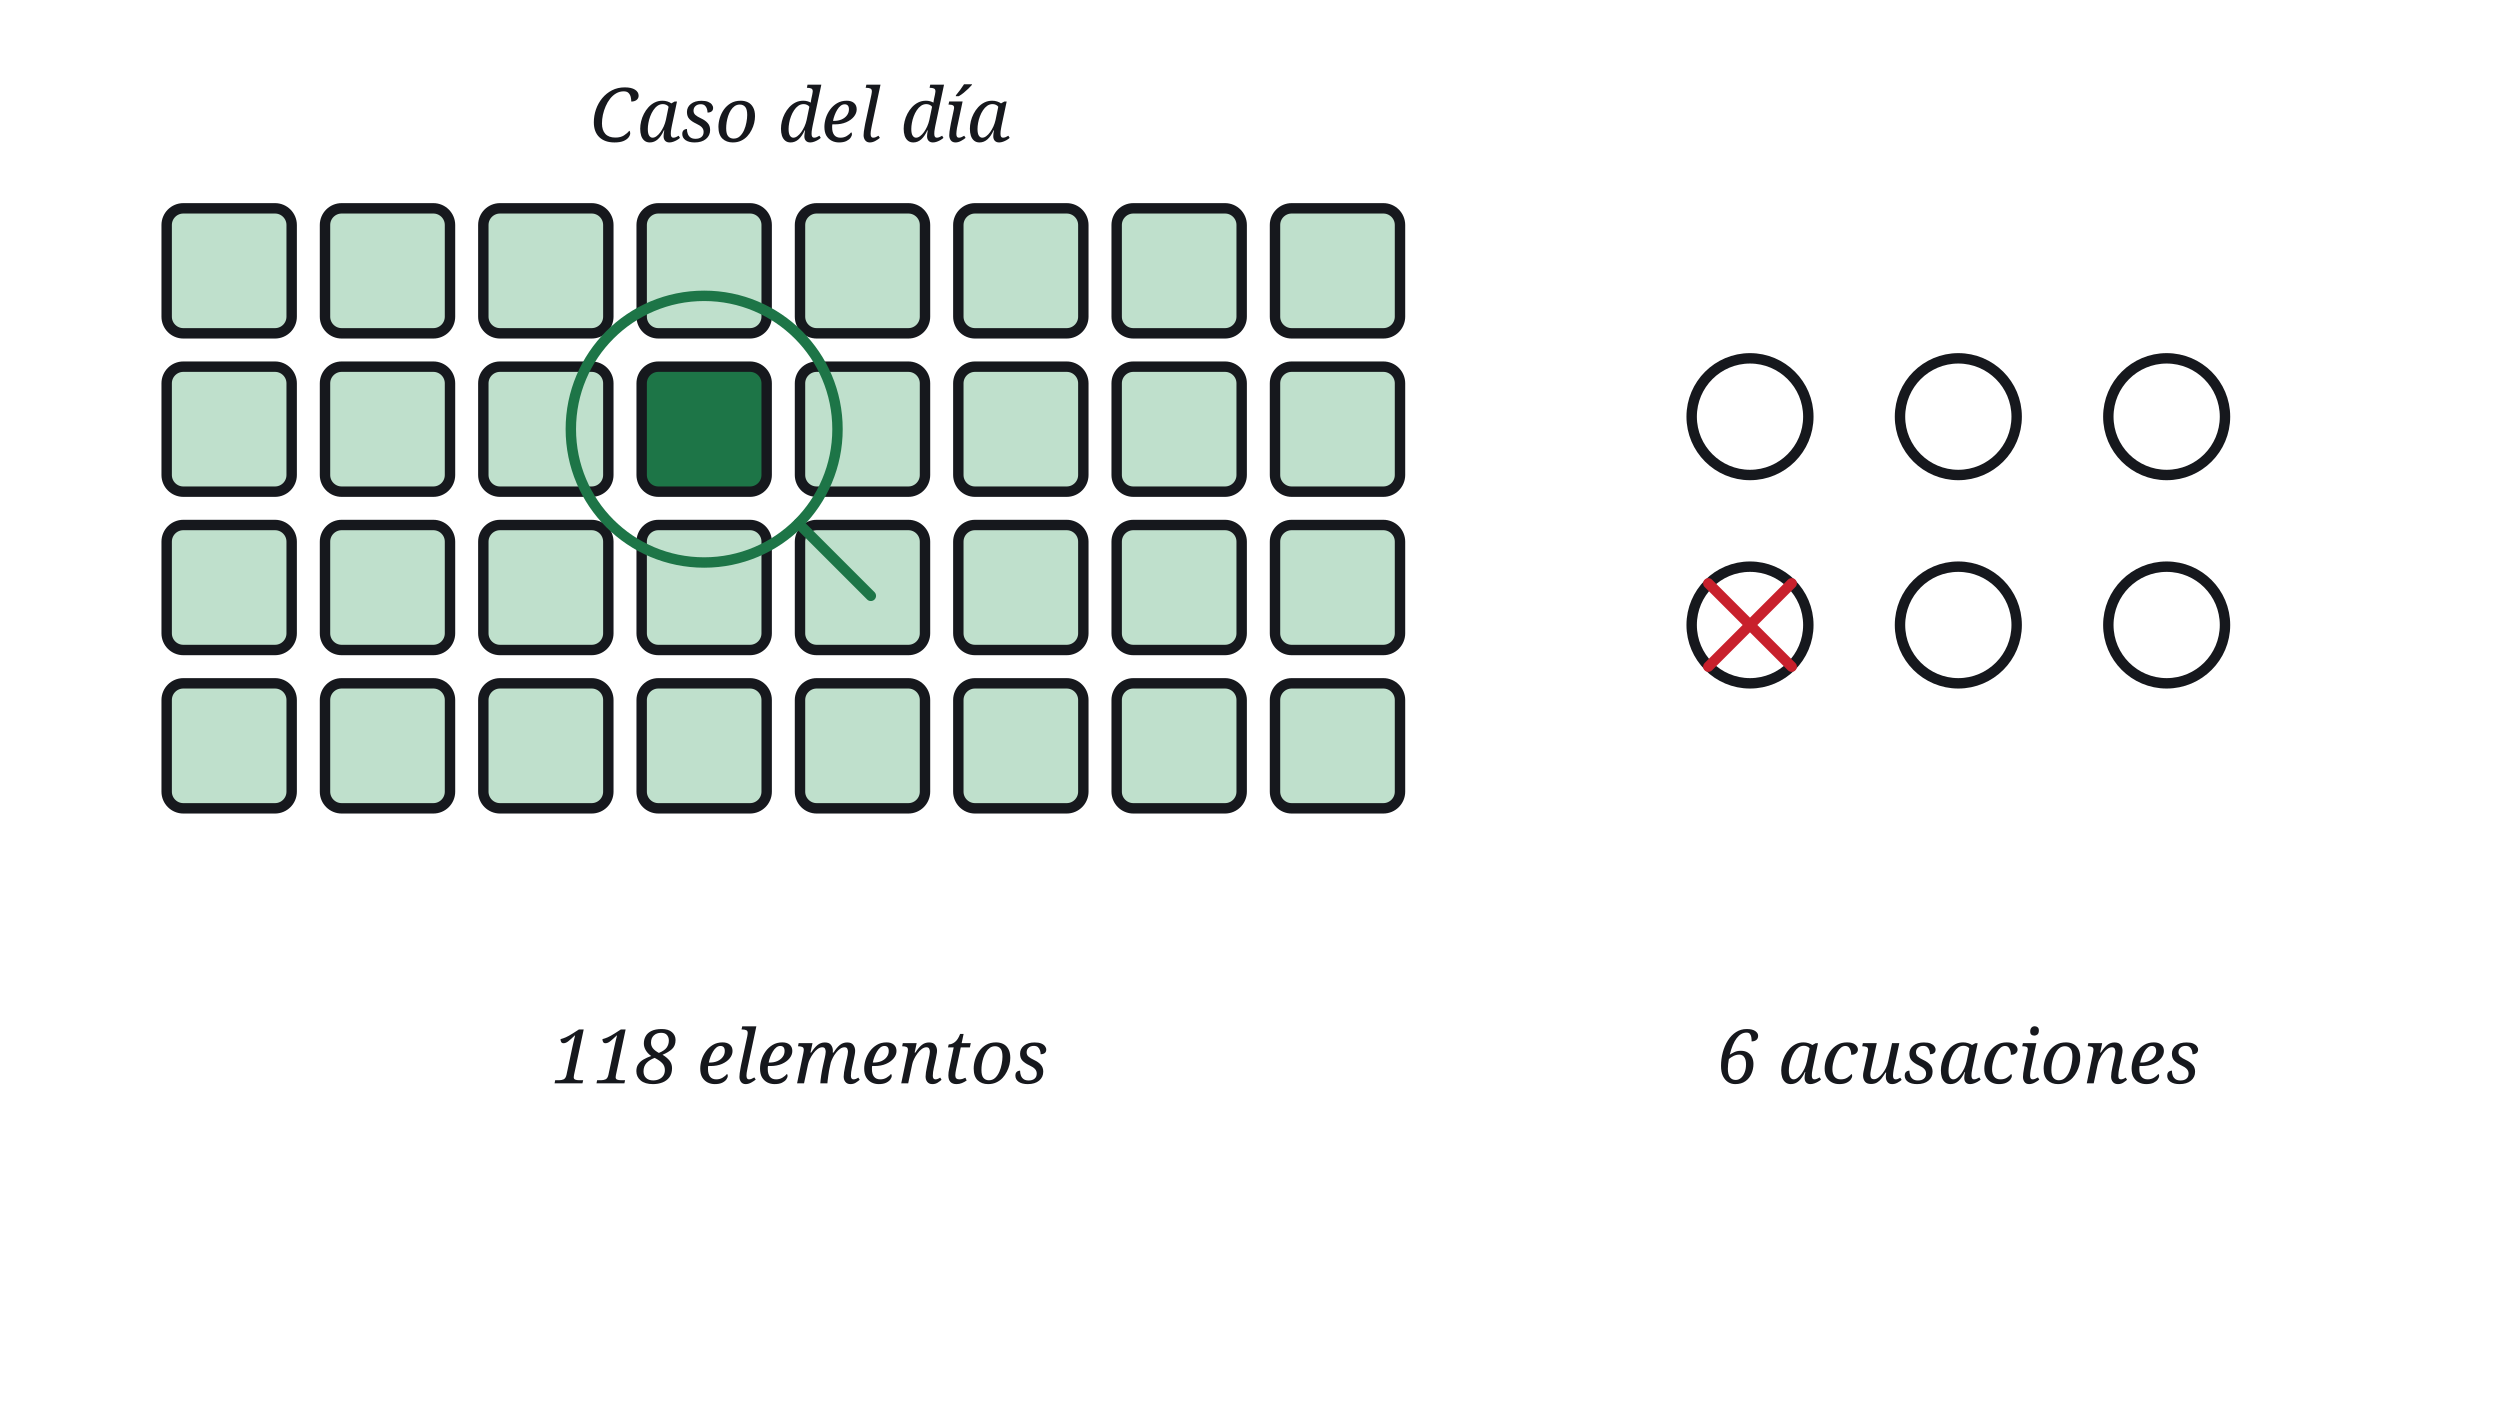
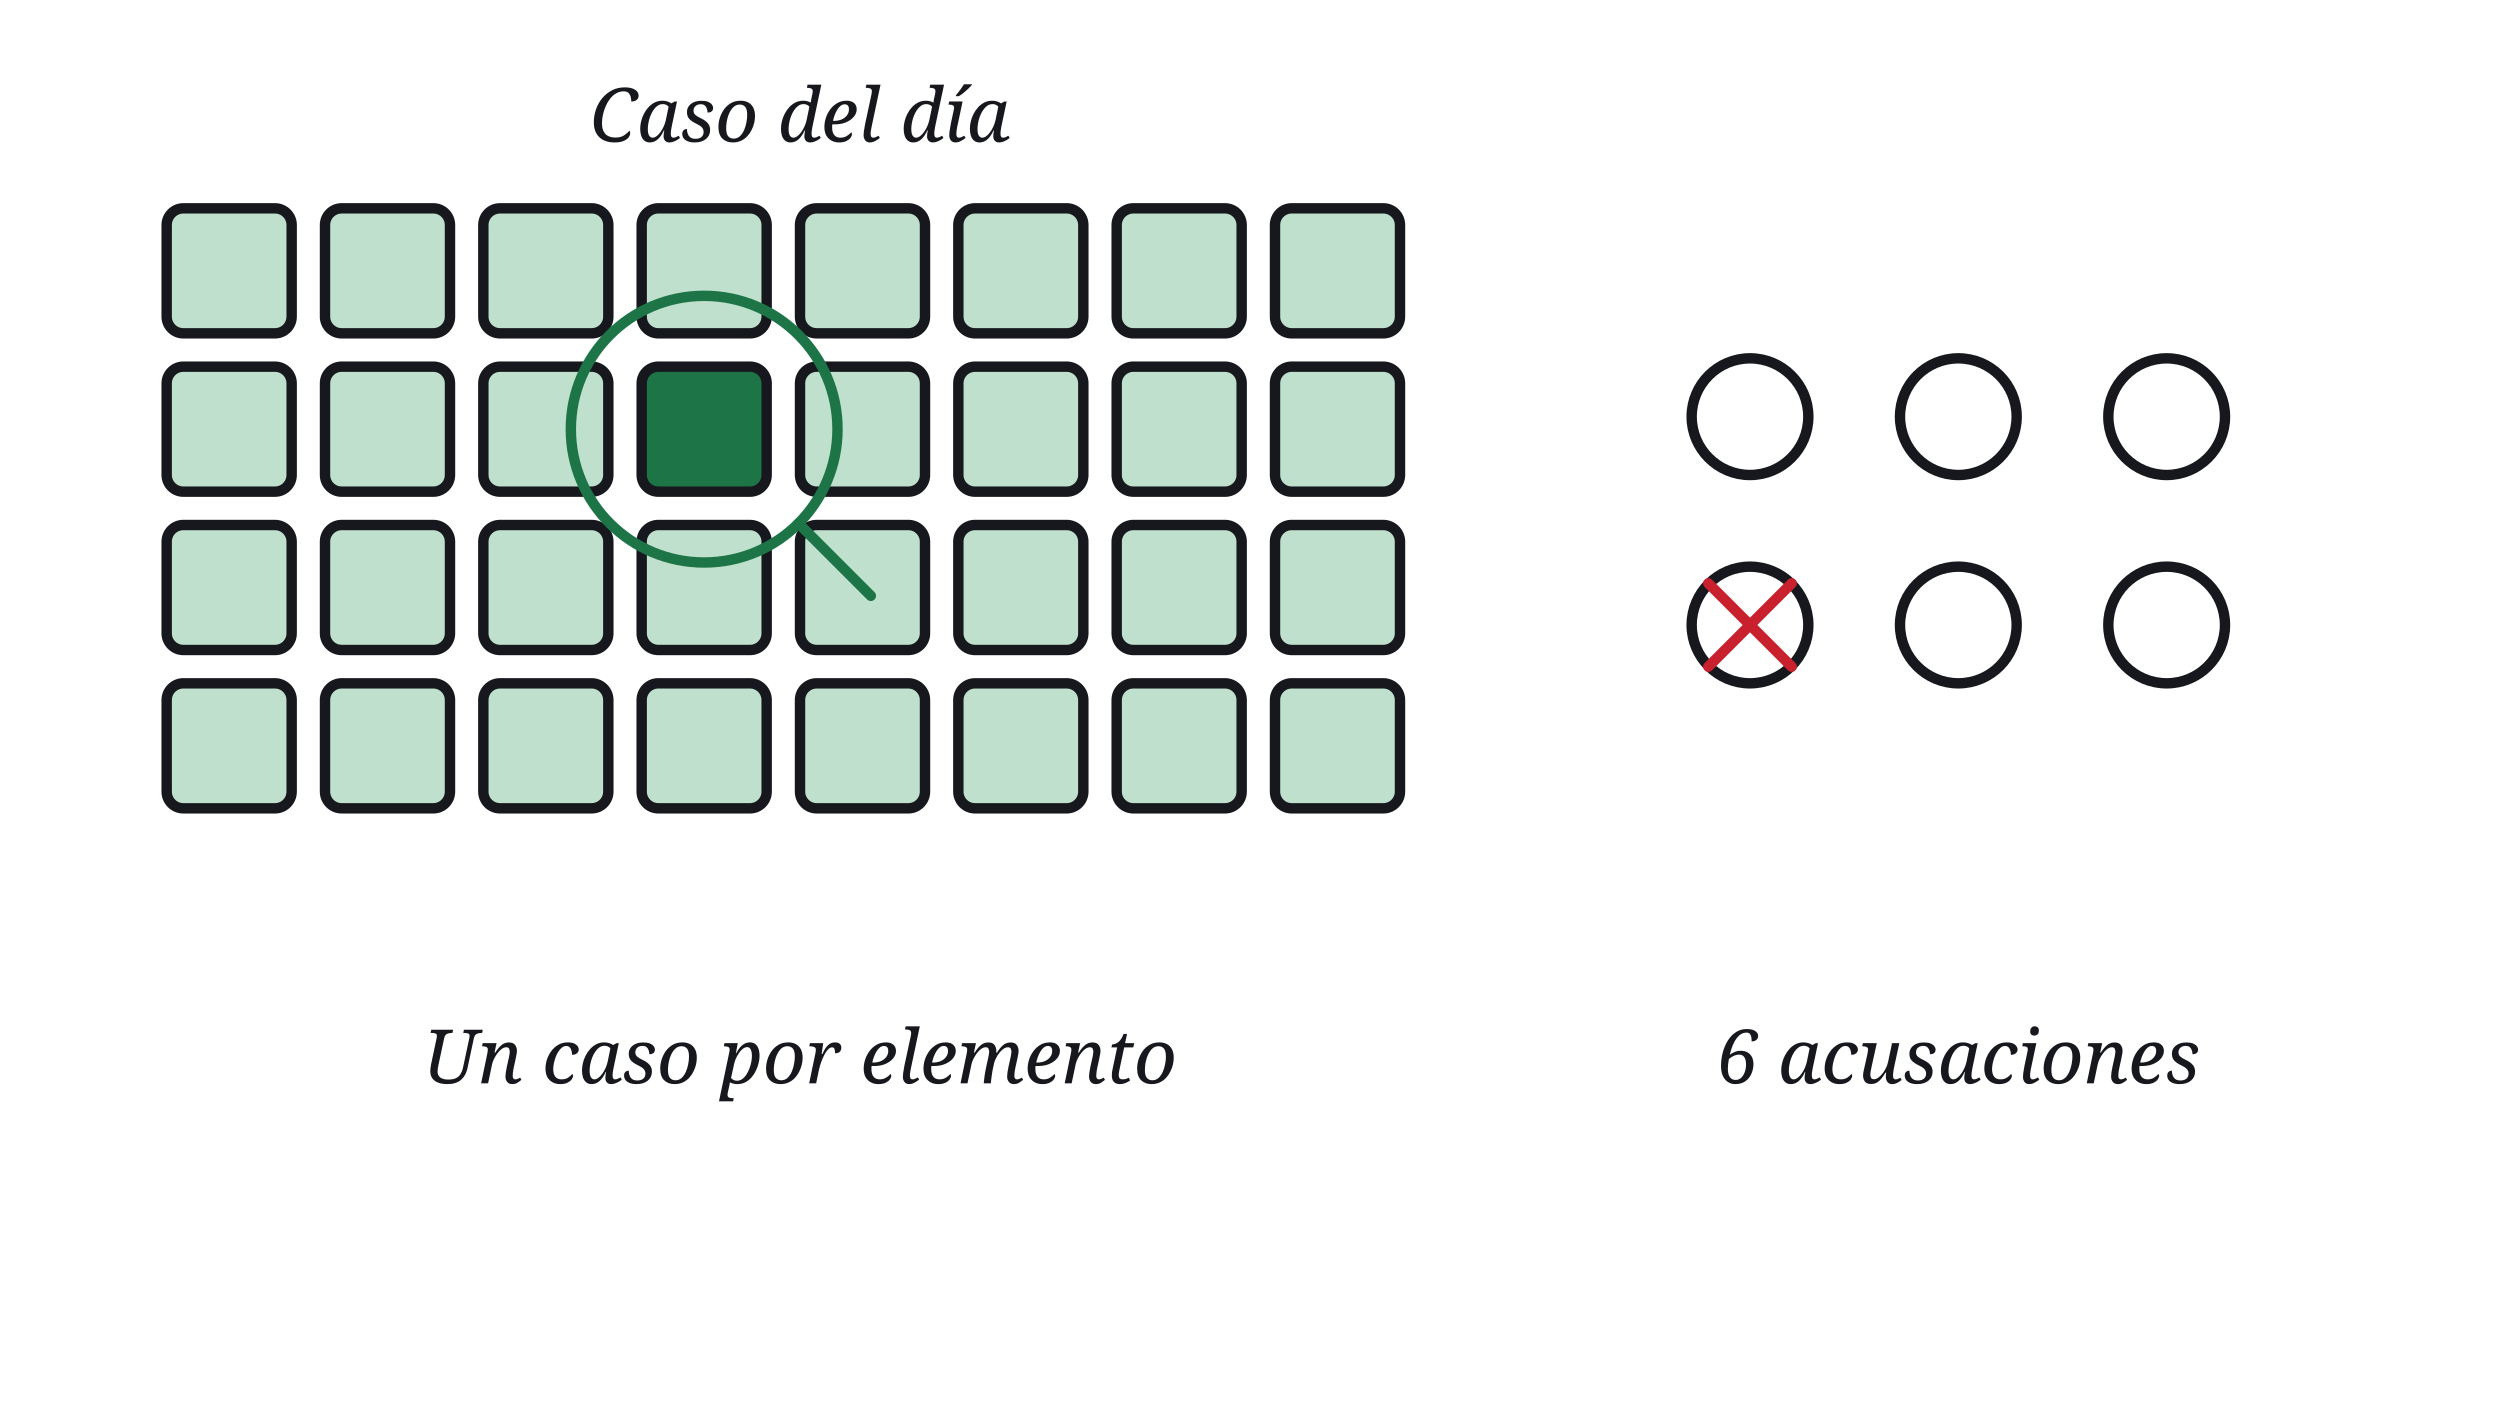
<svg xmlns="http://www.w3.org/2000/svg" class="ilu-d" viewBox="0 0 600 340">
  <style>svg.ilu-d{background:var(--sec-tinte,#e2f1e8)}.ilu-d .t{stroke: var(--ilu-tinta,#16181d); fill: none; stroke-width: 2.5; stroke-linecap: round; stroke-linejoin: round;}.ilu-d .a{stroke: var(--ilu-azul,#1d7547); fill: none; stroke-width: 2.5; stroke-linecap: round; stroke-linejoin: round;}.ilu-d .r{stroke: var(--ilu-rojo,#c8202c); fill: none; stroke-width: 2.5; stroke-linecap: round; stroke-linejoin: round;}.ilu-d .fa{fill: var(--ilu-relleno,#bfe0cc); stroke: none;}.ilu-d .ft{fill: var(--ilu-tinta,#16181d); stroke: none;}.ilu-d .fz{fill: var(--ilu-azul,#1d7547); stroke: none;}.ilu-d .lbl{fill: var(--ilu-tinta,#16181d); font-family: 'Newsreader', Georgia, serif; font-style: italic; font-size: 18px;}.ilu-d .num{fill: var(--ilu-tinta,#16181d); font-family: 'Newsreader', Georgia, serif; font-size: 34px; font-weight: 600;}.ilu-d .num-tres{font-size: 38px; font-weight: 700;}.ilu-d .nom-chatgpt{fill: var(--c-herramientas,#1c3faa);}.ilu-d .nom-vce{fill: var(--c-comunidad,#1d7547);}.ilu-d .nom-edumedia{fill: var(--c-multimedia,#a8206f);}.ilu-d .total{fill: var(--ilu-tinta,#16181d); font-family: 'Newsreader', Georgia, serif; font-size: 60px; font-weight: 700;}.ilu-d g.li2{stroke-width: 1.25;}.ilu-d g.li3{stroke-width: 0.833;}.ilu-d g.li4{stroke-width: 0.625;}</style>
  <text class="lbl" x="192" y="34" text-anchor="middle">Caso del día</text>
  <rect class="fa" x="40" y="50" width="30" height="30" rx="4" />
  <rect class="t" x="40" y="50" width="30" height="30" rx="4" />
  <rect class="fa" x="78" y="50" width="30" height="30" rx="4" />
  <rect class="t" x="78" y="50" width="30" height="30" rx="4" />
  <rect class="fa" x="116" y="50" width="30" height="30" rx="4" />
  <rect class="t" x="116" y="50" width="30" height="30" rx="4" />
  <rect class="fa" x="154" y="50" width="30" height="30" rx="4" />
  <rect class="t" x="154" y="50" width="30" height="30" rx="4" />
  <rect class="fa" x="192" y="50" width="30" height="30" rx="4" />
  <rect class="t" x="192" y="50" width="30" height="30" rx="4" />
  <rect class="fa" x="230" y="50" width="30" height="30" rx="4" />
  <rect class="t" x="230" y="50" width="30" height="30" rx="4" />
  <rect class="fa" x="268" y="50" width="30" height="30" rx="4" />
  <rect class="t" x="268" y="50" width="30" height="30" rx="4" />
  <rect class="fa" x="306" y="50" width="30" height="30" rx="4" />
  <rect class="t" x="306" y="50" width="30" height="30" rx="4" />
  <rect class="fa" x="40" y="88" width="30" height="30" rx="4" />
  <rect class="t" x="40" y="88" width="30" height="30" rx="4" />
  <rect class="fa" x="78" y="88" width="30" height="30" rx="4" />
  <rect class="t" x="78" y="88" width="30" height="30" rx="4" />
  <rect class="fa" x="116" y="88" width="30" height="30" rx="4" />
  <rect class="t" x="116" y="88" width="30" height="30" rx="4" />
  <rect class="fz" x="154" y="88" width="30" height="30" rx="4" />
  <rect class="t" x="154" y="88" width="30" height="30" rx="4" />
  <rect class="fa" x="192" y="88" width="30" height="30" rx="4" />
  <rect class="t" x="192" y="88" width="30" height="30" rx="4" />
  <rect class="fa" x="230" y="88" width="30" height="30" rx="4" />
  <rect class="t" x="230" y="88" width="30" height="30" rx="4" />
  <rect class="fa" x="268" y="88" width="30" height="30" rx="4" />
  <rect class="t" x="268" y="88" width="30" height="30" rx="4" />
  <rect class="fa" x="306" y="88" width="30" height="30" rx="4" />
  <rect class="t" x="306" y="88" width="30" height="30" rx="4" />
  <rect class="fa" x="40" y="126" width="30" height="30" rx="4" />
  <rect class="t" x="40" y="126" width="30" height="30" rx="4" />
  <rect class="fa" x="78" y="126" width="30" height="30" rx="4" />
  <rect class="t" x="78" y="126" width="30" height="30" rx="4" />
  <rect class="fa" x="116" y="126" width="30" height="30" rx="4" />
  <rect class="t" x="116" y="126" width="30" height="30" rx="4" />
  <rect class="fa" x="154" y="126" width="30" height="30" rx="4" />
  <rect class="t" x="154" y="126" width="30" height="30" rx="4" />
  <rect class="fa" x="192" y="126" width="30" height="30" rx="4" />
  <rect class="t" x="192" y="126" width="30" height="30" rx="4" />
  <rect class="fa" x="230" y="126" width="30" height="30" rx="4" />
  <rect class="t" x="230" y="126" width="30" height="30" rx="4" />
  <rect class="fa" x="268" y="126" width="30" height="30" rx="4" />
  <rect class="t" x="268" y="126" width="30" height="30" rx="4" />
  <rect class="fa" x="306" y="126" width="30" height="30" rx="4" />
  <rect class="t" x="306" y="126" width="30" height="30" rx="4" />
  <rect class="fa" x="40" y="164" width="30" height="30" rx="4" />
  <rect class="t" x="40" y="164" width="30" height="30" rx="4" />
  <rect class="fa" x="78" y="164" width="30" height="30" rx="4" />
  <rect class="t" x="78" y="164" width="30" height="30" rx="4" />
  <rect class="fa" x="116" y="164" width="30" height="30" rx="4" />
  <rect class="t" x="116" y="164" width="30" height="30" rx="4" />
  <rect class="fa" x="154" y="164" width="30" height="30" rx="4" />
  <rect class="t" x="154" y="164" width="30" height="30" rx="4" />
  <rect class="fa" x="192" y="164" width="30" height="30" rx="4" />
  <rect class="t" x="192" y="164" width="30" height="30" rx="4" />
  <rect class="fa" x="230" y="164" width="30" height="30" rx="4" />
  <rect class="t" x="230" y="164" width="30" height="30" rx="4" />
  <rect class="fa" x="268" y="164" width="30" height="30" rx="4" />
  <rect class="t" x="268" y="164" width="30" height="30" rx="4" />
  <rect class="fa" x="306" y="164" width="30" height="30" rx="4" />
  <rect class="t" x="306" y="164" width="30" height="30" rx="4" />
  <g class="a li4" transform="translate(125 59) scale(4)">
    <path d="m21 21-4.34-4.34" />
    <circle cx="11" cy="11" r="8" />
  </g>
-   <text class="lbl" x="192" y="260" text-anchor="middle">118 elementos</text>
+   <text class="lbl" x="192" y="260" text-anchor="middle">Un caso por elemento</text>
  <circle class="t" cx="420" cy="100" r="14" />
  <circle class="t" cx="470" cy="100" r="14" />
  <circle class="t" cx="520" cy="100" r="14" />
  <circle class="t" cx="420" cy="150" r="14" />
  <circle class="t" cx="470" cy="150" r="14" />
  <circle class="t" cx="520" cy="150" r="14" />
  <path class="r" d="M410 140 L430 160 M430 140 L410 160" />
  <text class="lbl" x="470" y="260" text-anchor="middle">6 acusaciones</text>
</svg>
